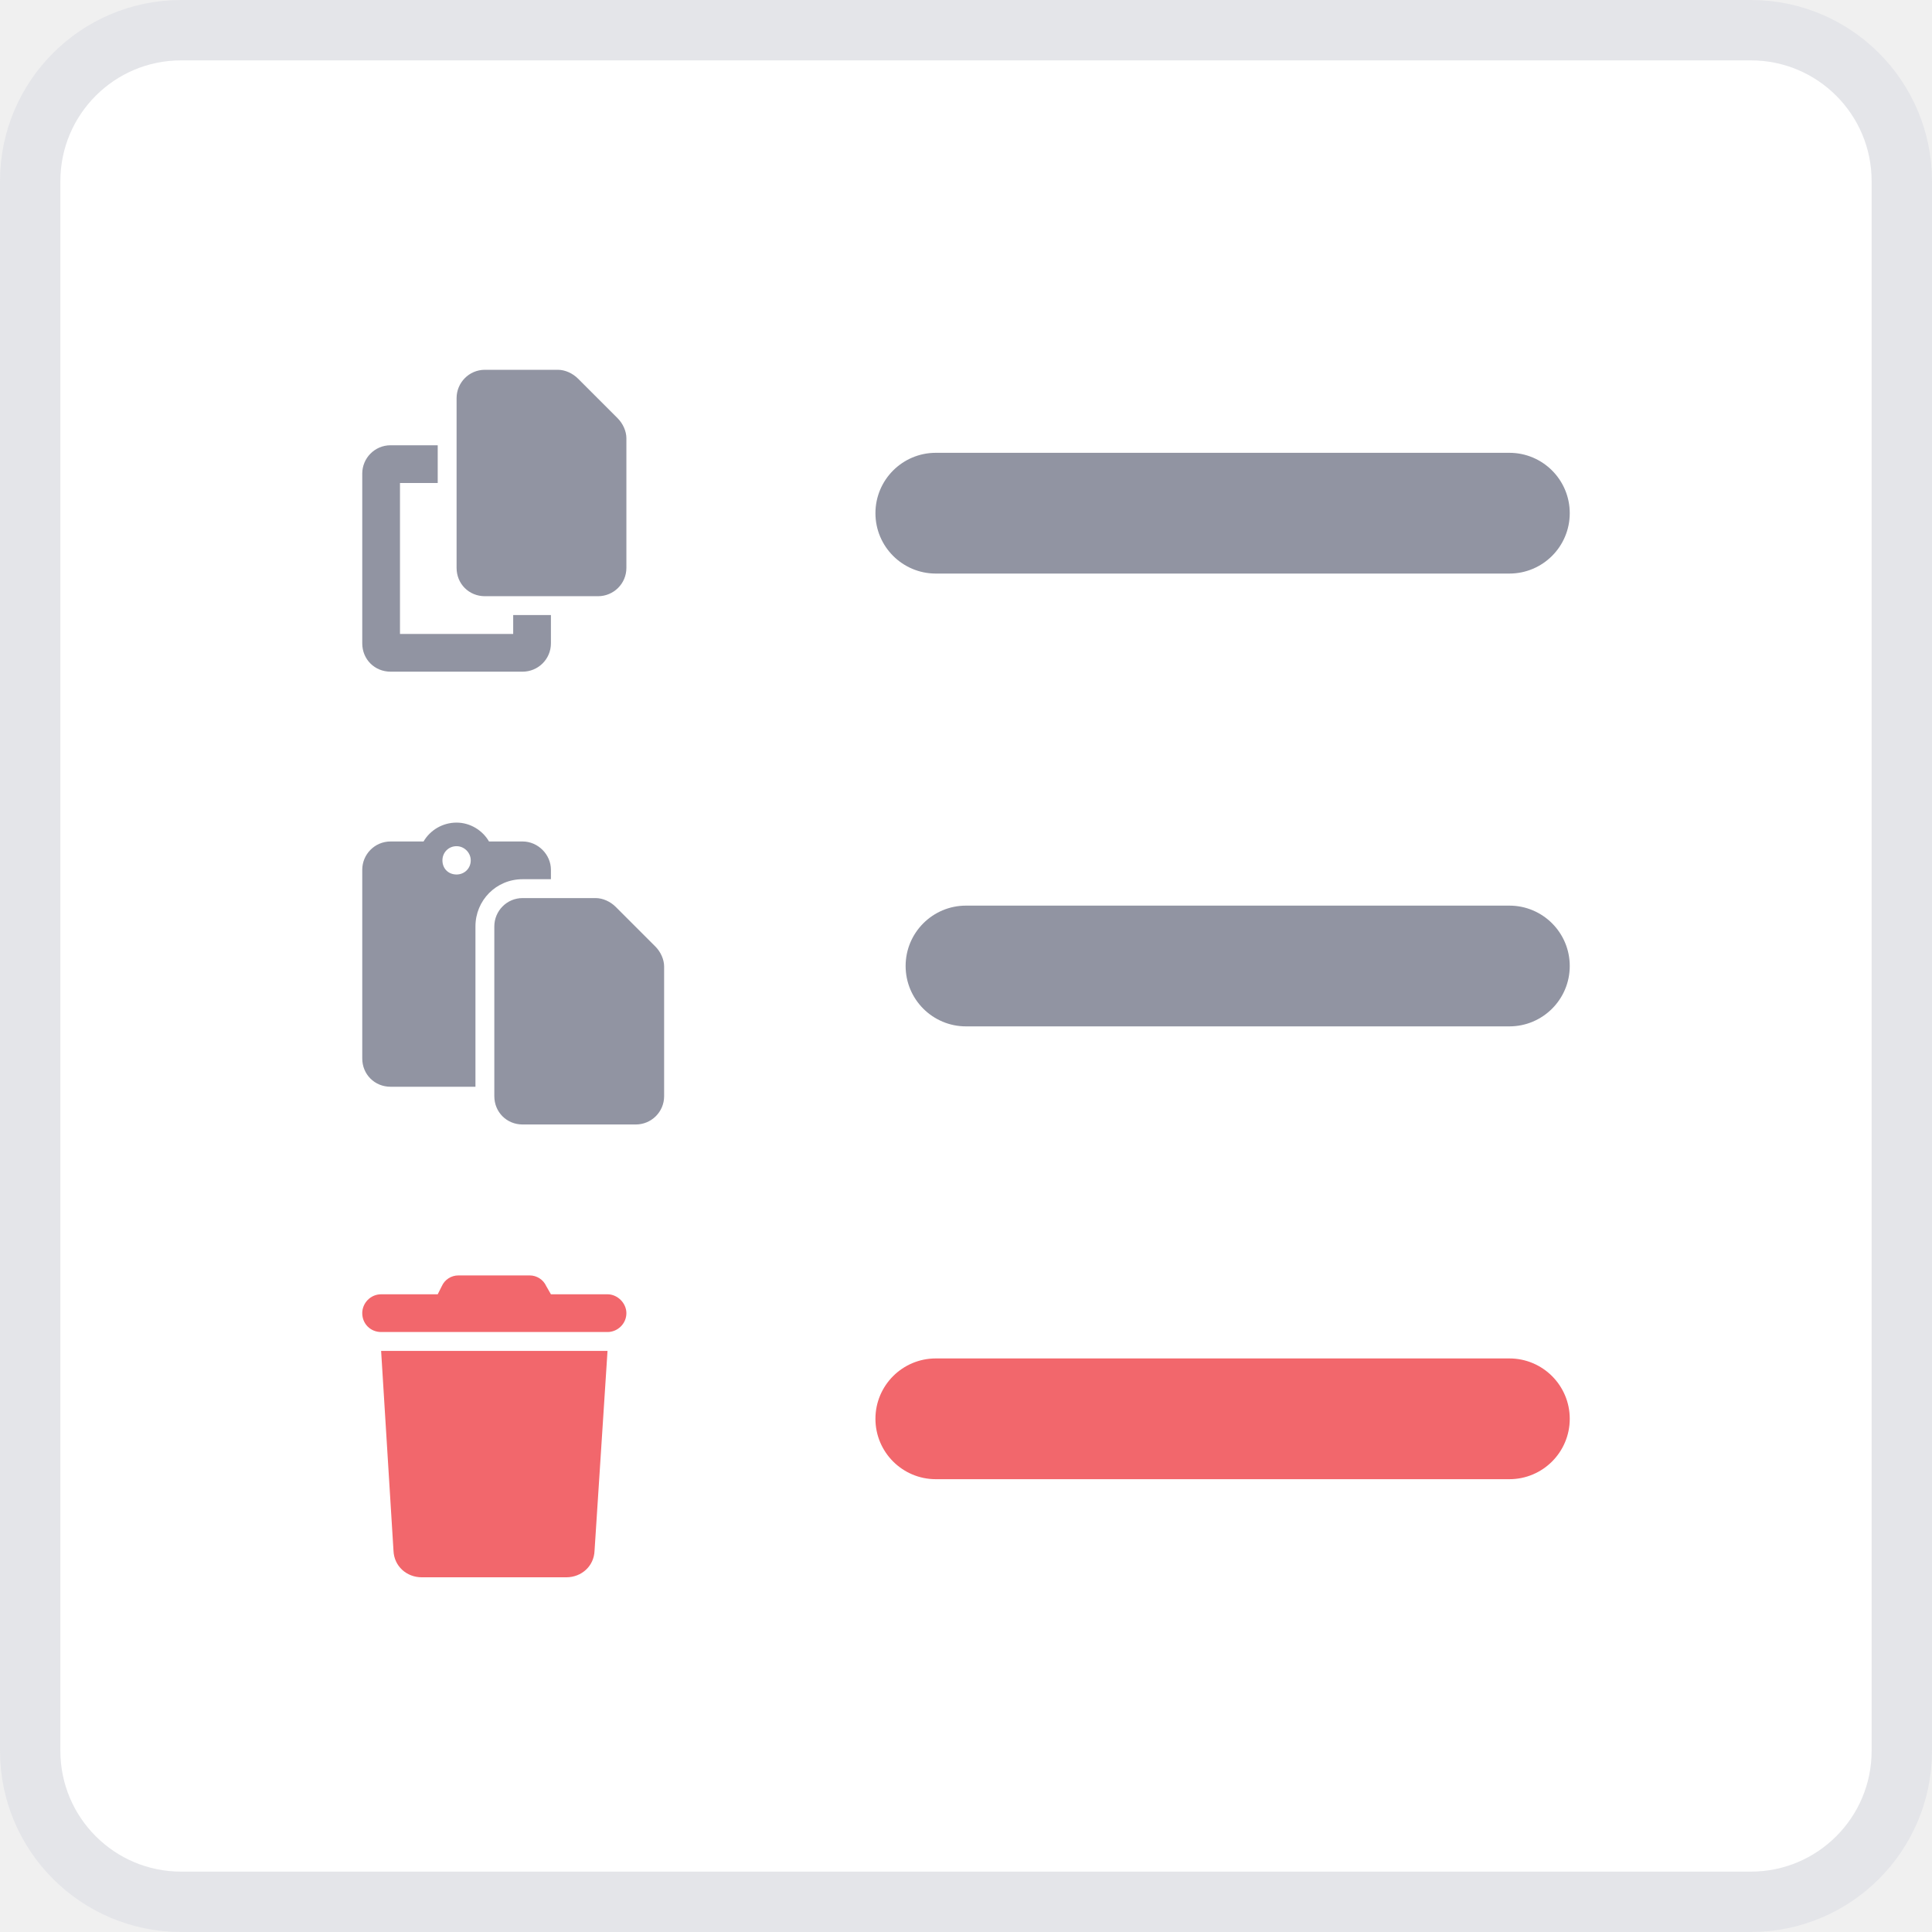
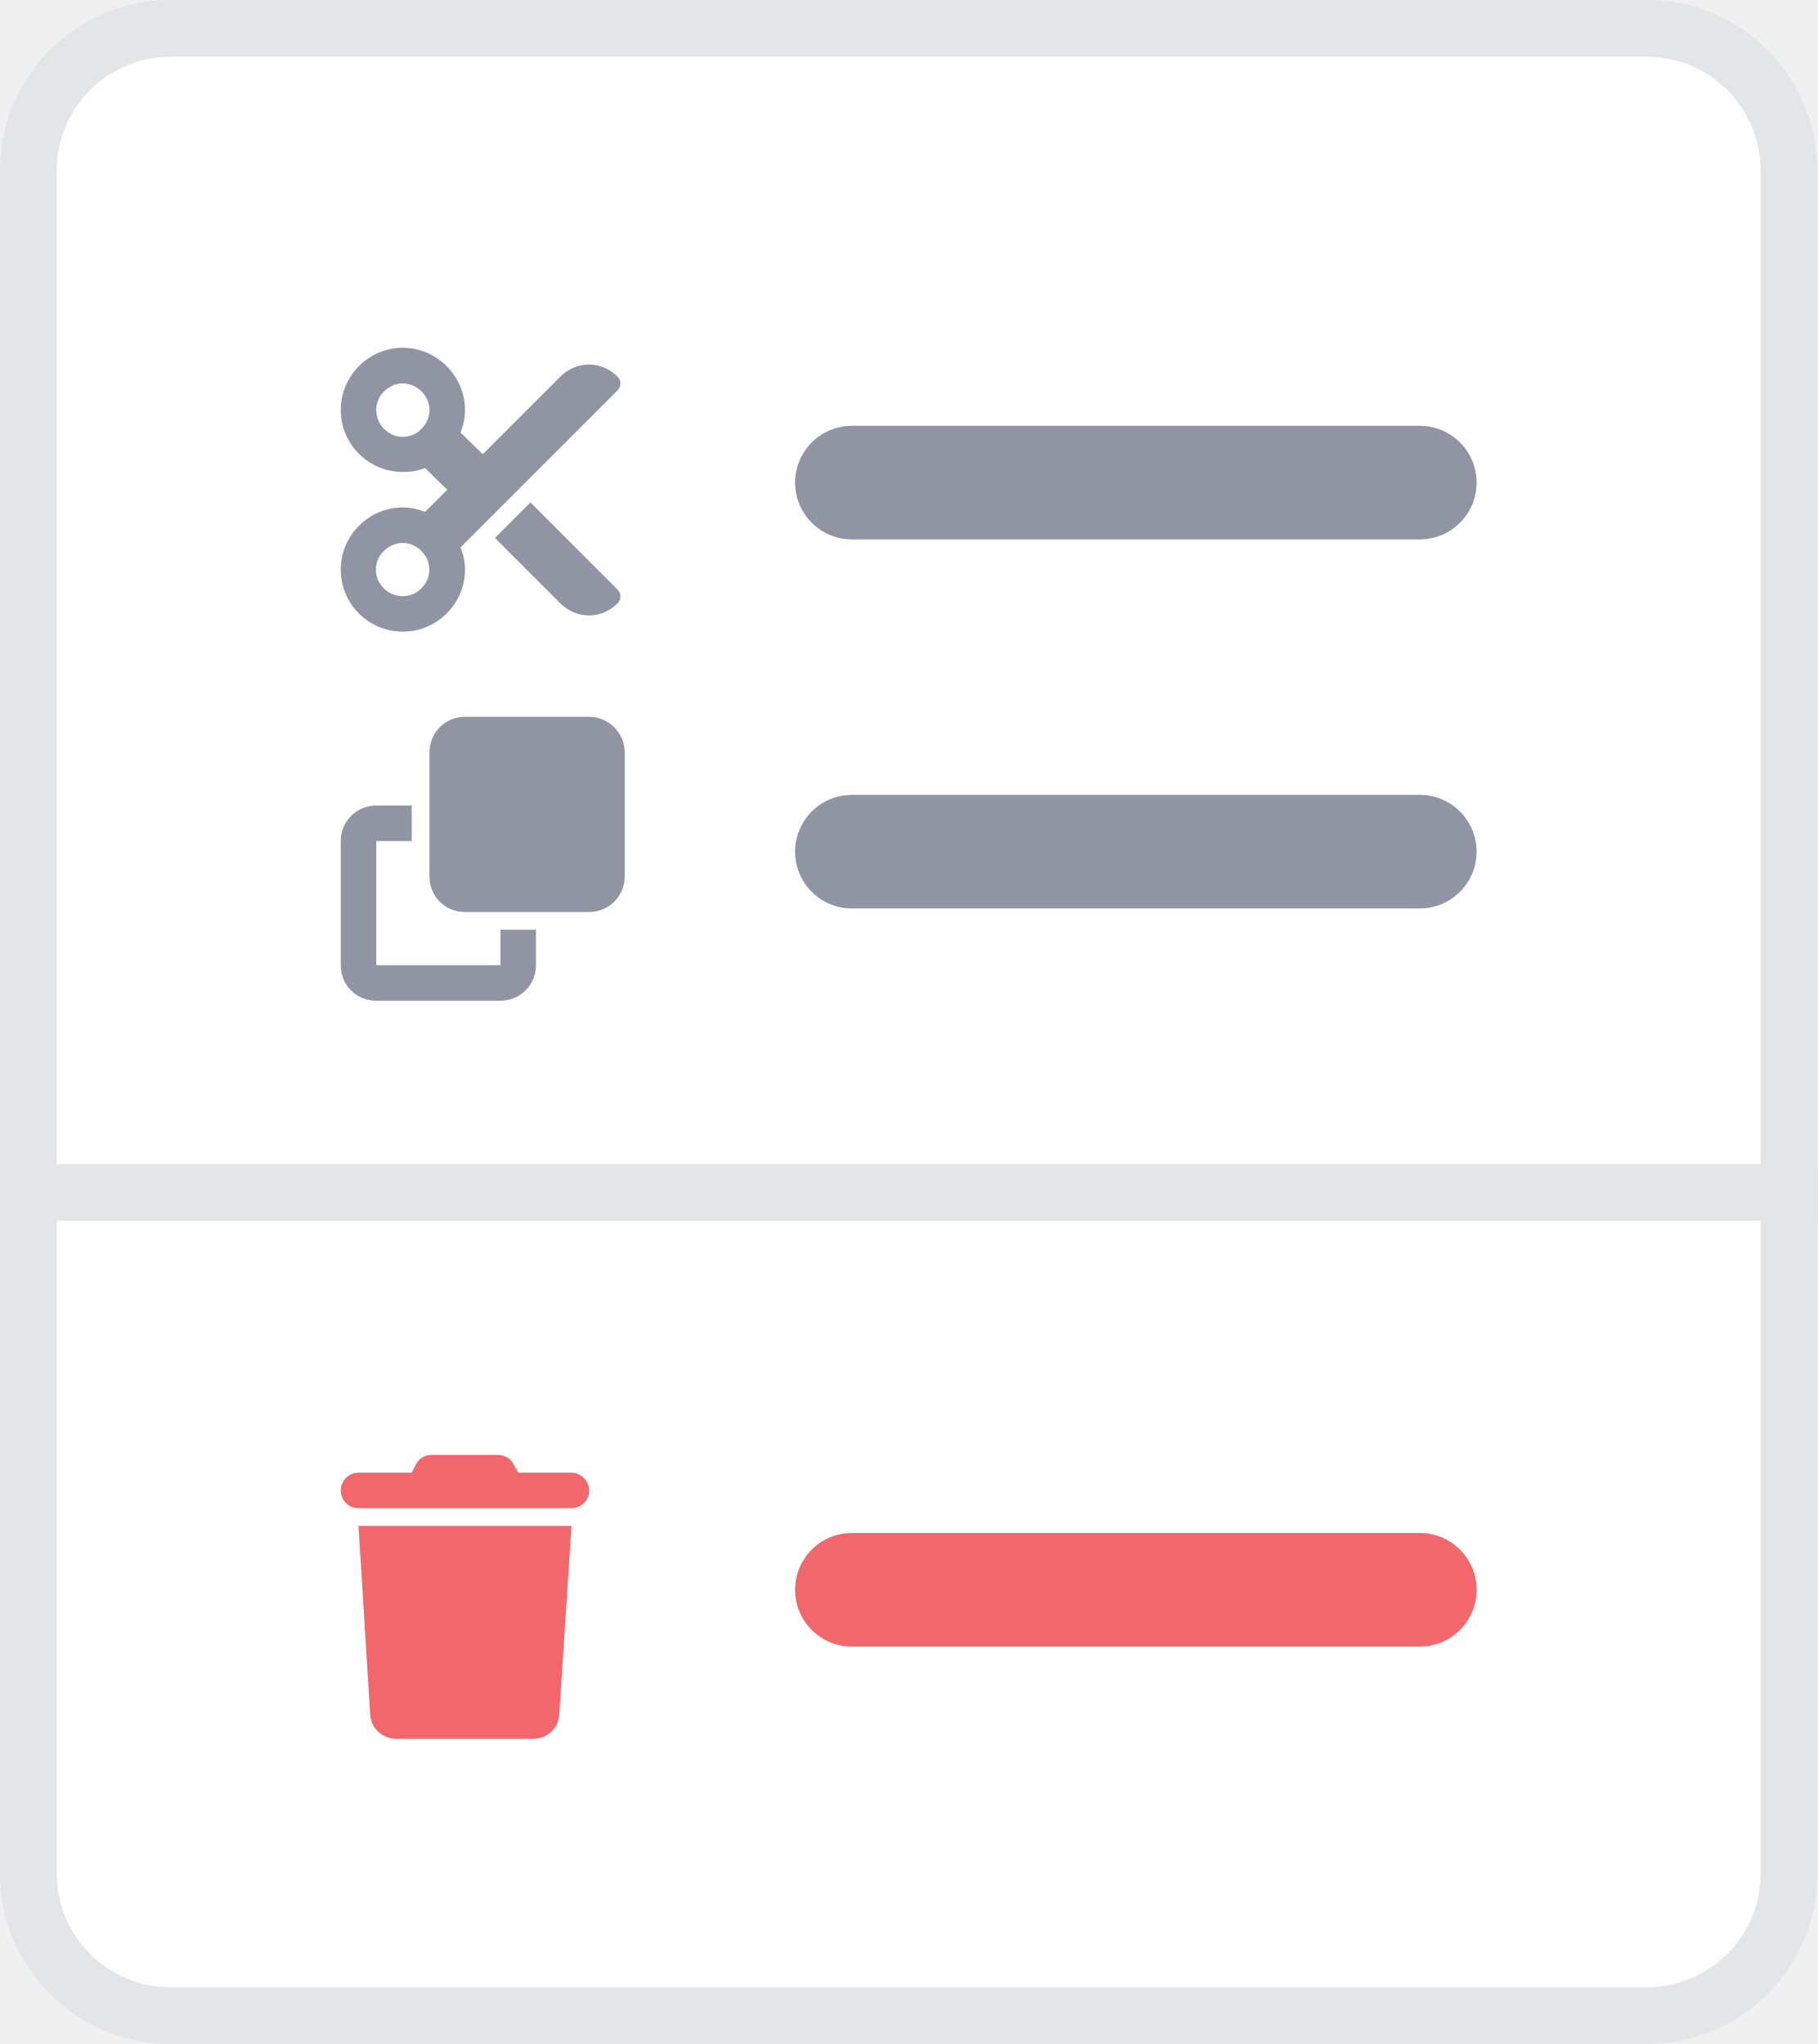
- <svg xmlns="http://www.w3.org/2000/svg" width="64" height="64" viewBox="0 0 64 64" fill="none">
-   <path d="M6 1H58C60.761 1 63 3.239 63 6V58C63 60.761 60.761 63 58 63H6C3.239 63 1 60.761 1 58V6C1 3.239 3.239 1 6 1Z" fill="white" />
-   <path d="M6 1H58C60.761 1 63 3.239 63 6V58C63 60.761 60.761 63 58 63H6C3.239 63 1 60.761 1 58V6C1 3.239 3.239 1 6 1Z" stroke="#E4E5E9" stroke-width="2" />
-   <path d="M16.062 12.25H18.484C18.719 12.25 18.973 12.367 19.148 12.543L20.457 13.852C20.633 14.027 20.75 14.281 20.75 14.516V18.812C20.75 19.34 20.32 19.75 19.812 19.75H16.062C15.535 19.75 15.125 19.34 15.125 18.812V13.188C15.125 12.68 15.535 12.25 16.062 12.25ZM12.938 14.75H14.5V16H13.25V21H17V20.375H18.25V21.312C18.25 21.84 17.82 22.25 17.312 22.25H12.938C12.41 22.25 12 21.84 12 21.312V15.688C12 15.18 12.41 14.75 12.938 14.75Z" fill="#9194A2" />
-   <rect x="29" y="15" width="23" height="4" rx="2" fill="#9194A2" />
-   <path d="M15.125 27.25C15.574 27.25 15.984 27.504 16.199 27.875H17.312C17.82 27.875 18.25 28.305 18.25 28.812V29.125H17.312C16.434 29.125 15.75 29.828 15.75 30.688V36H12.938C12.41 36 12 35.59 12 35.062V28.812C12 28.305 12.41 27.875 12.938 27.875H14.031C14.246 27.504 14.656 27.25 15.125 27.25ZM17.312 29.75H18.25H19.734C19.969 29.75 20.223 29.867 20.398 30.043L21.707 31.352C21.883 31.527 22 31.781 22 32.016V36.312C22 36.84 21.57 37.25 21.062 37.25H17.312C16.785 37.25 16.375 36.84 16.375 36.312V36V30.688C16.375 30.18 16.785 29.75 17.312 29.75ZM15.125 28.031C14.852 28.031 14.656 28.246 14.656 28.5C14.656 28.773 14.852 28.969 15.125 28.969C15.379 28.969 15.594 28.773 15.594 28.5C15.594 28.246 15.379 28.031 15.125 28.031Z" fill="#9194A2" />
-   <rect x="30" y="30" width="22" height="4" rx="2" fill="#9194A2" />
-   <path d="M14.637 42.602C14.734 42.387 14.949 42.25 15.184 42.25H17.547C17.781 42.25 17.996 42.387 18.094 42.602L18.25 42.875H20.125C20.457 42.875 20.75 43.168 20.75 43.5C20.75 43.852 20.457 44.125 20.125 44.125H12.625C12.273 44.125 12 43.852 12 43.5C12 43.168 12.273 42.875 12.625 42.875H14.5L14.637 42.602ZM20.125 44.75L19.695 51.371C19.676 51.879 19.266 52.25 18.758 52.25H13.973C13.465 52.25 13.055 51.879 13.035 51.371L12.625 44.75H20.125Z" fill="#F2676C" />
-   <rect x="29" y="45" width="23" height="4" rx="2" fill="#F2676C" />
+ <svg xmlns="http://www.w3.org/2000/svg" width="64" height="72" viewBox="0 0 64 72" fill="none">
+   <path d="M6 1H58C60.761 1 63 3.239 63 6V66C63 68.761 60.761 71 58 71H6C3.239 71 1 68.761 1 66V6C1 3.239 3.239 1 6 1Z" fill="white" />
+   <path d="M6 1H58C60.761 1 63 3.239 63 6V66C63 68.761 60.761 71 58 71H6C3.239 71 1 68.761 1 66V6C1 3.239 3.239 1 6 1Z" stroke="#E4E5E9" stroke-width="2" />
+   <path d="M17 16L19.734 13.266C20.301 12.699 21.18 12.699 21.746 13.266C21.883 13.402 21.883 13.617 21.746 13.754L16.219 19.281C16.316 19.535 16.375 19.789 16.375 20.062C16.375 21.273 15.379 22.25 14.188 22.25C12.977 22.25 12 21.273 12 20.062C12 18.871 12.977 17.875 14.188 17.875C14.461 17.875 14.715 17.934 14.969 18.031L15.75 17.25L14.969 16.488C14.715 16.586 14.461 16.625 14.188 16.625C12.977 16.625 12 15.648 12 14.438C12 13.246 12.977 12.25 14.188 12.25C15.379 12.25 16.375 13.246 16.375 14.438C16.375 14.73 16.316 14.984 16.219 15.238L17 16ZM17.43 18.949L18.68 17.699L21.746 20.766C21.883 20.902 21.883 21.117 21.746 21.254C21.18 21.82 20.301 21.82 19.734 21.254L17.43 18.949ZM13.25 14.438C13.25 14.789 13.426 15.082 13.719 15.258C13.992 15.434 14.363 15.434 14.656 15.258C14.93 15.082 15.125 14.789 15.125 14.438C15.125 14.105 14.93 13.812 14.656 13.637C14.363 13.461 13.992 13.461 13.719 13.637C13.426 13.812 13.25 14.105 13.25 14.438ZM14.188 19.125C13.836 19.125 13.543 19.32 13.367 19.594C13.191 19.887 13.191 20.258 13.367 20.531C13.543 20.824 13.836 21 14.188 21C14.52 21 14.812 20.824 14.988 20.531C15.164 20.258 15.164 19.887 14.988 19.594C14.812 19.32 14.52 19.125 14.188 19.125Z" fill="#9194A2" />
+   <rect x="28" y="15" width="24" height="4" rx="2" fill="#9194A2" />
+   <path d="M17.625 34V32.75H18.875V34C18.875 34.703 18.309 35.25 17.625 35.25H13.25C12.547 35.25 12 34.703 12 34V29.625C12 28.941 12.547 28.375 13.25 28.375H14.5V29.625H13.25V34H17.625ZM16.375 32.125C15.672 32.125 15.125 31.578 15.125 30.875V26.5C15.125 25.816 15.672 25.25 16.375 25.25H20.75C21.434 25.25 22 25.816 22 26.5V30.875C22 31.578 21.434 32.125 20.75 32.125H16.375Z" fill="#9194A2" />
+   <rect x="28" y="28" width="24" height="4" rx="2" fill="#9194A2" />
+   <line y1="42" x2="64" y2="42" stroke="#E4E5E9" stroke-width="2" />
+   <path d="M14.637 51.602C14.734 51.387 14.949 51.25 15.184 51.25H17.547C17.781 51.25 17.996 51.387 18.094 51.602L18.25 51.875H20.125C20.457 51.875 20.75 52.168 20.75 52.5C20.75 52.852 20.457 53.125 20.125 53.125H12.625C12.273 53.125 12 52.852 12 52.5C12 52.168 12.273 51.875 12.625 51.875H14.5L14.637 51.602ZM20.125 53.75L19.695 60.371C19.676 60.879 19.266 61.25 18.758 61.25H13.973C13.465 61.25 13.055 60.879 13.035 60.371L12.625 53.75H20.125Z" fill="#F2676C" />
+   <rect x="28" y="54" width="24" height="4" rx="2" fill="#F2676C" />
</svg>
